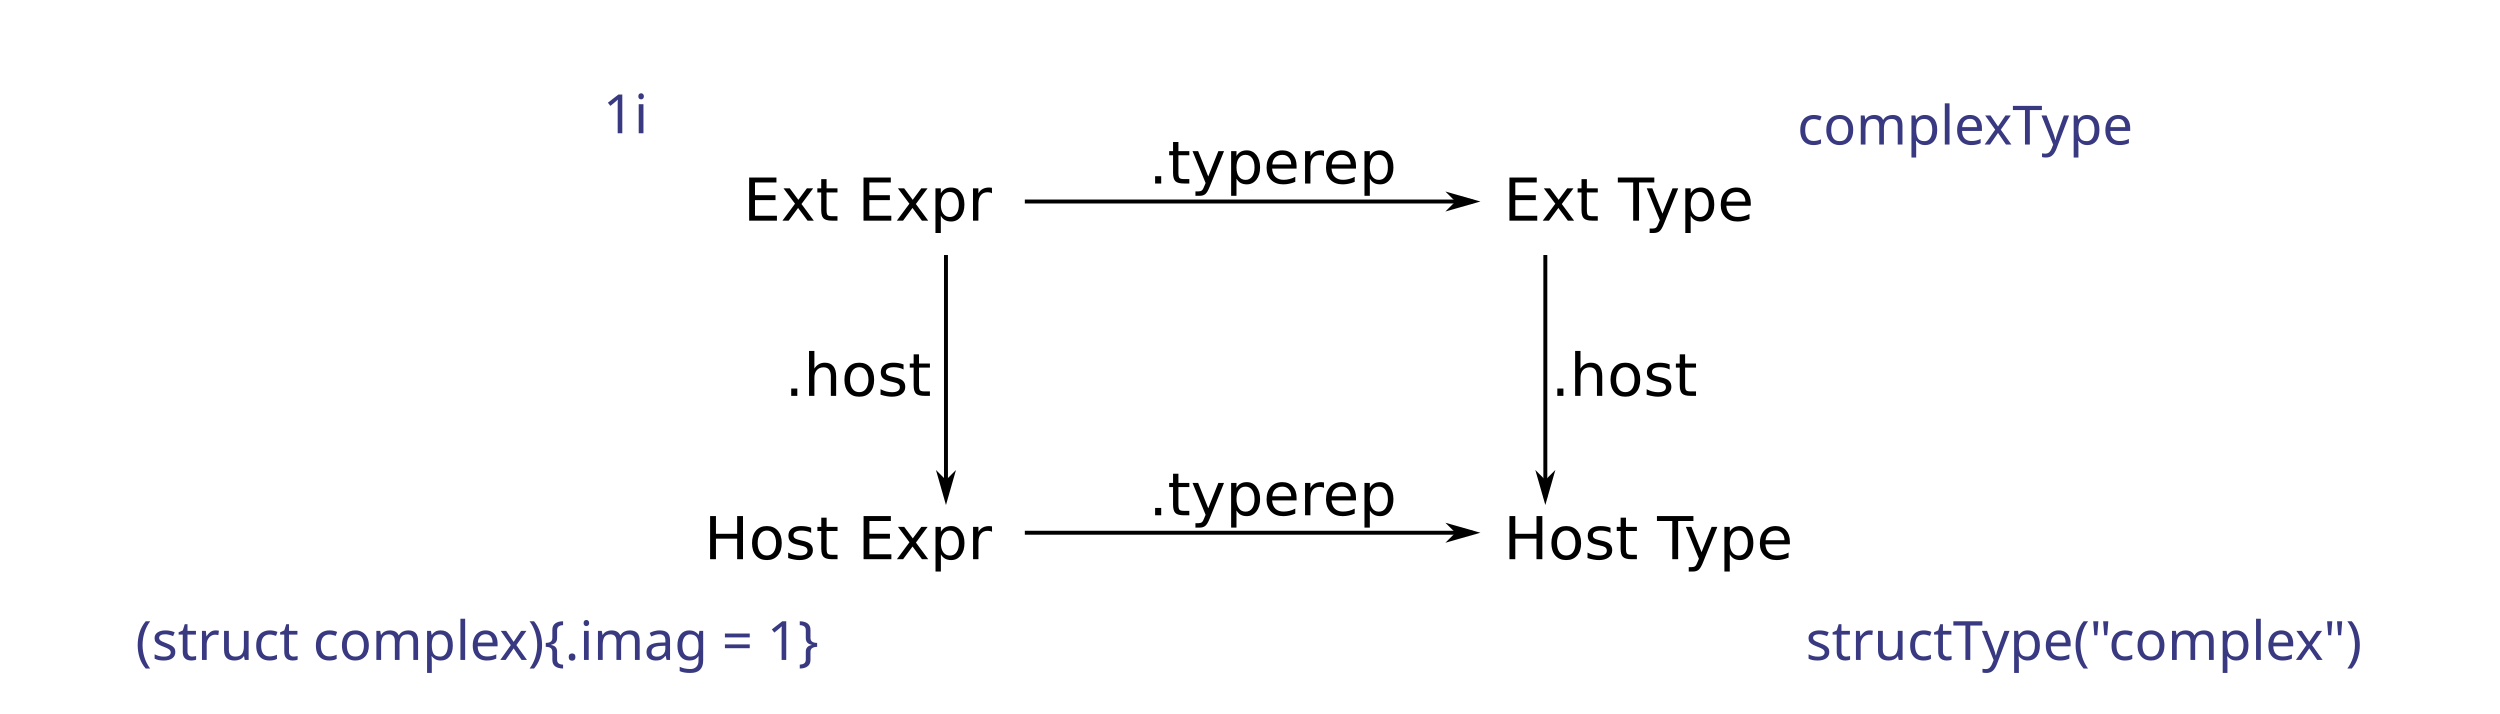
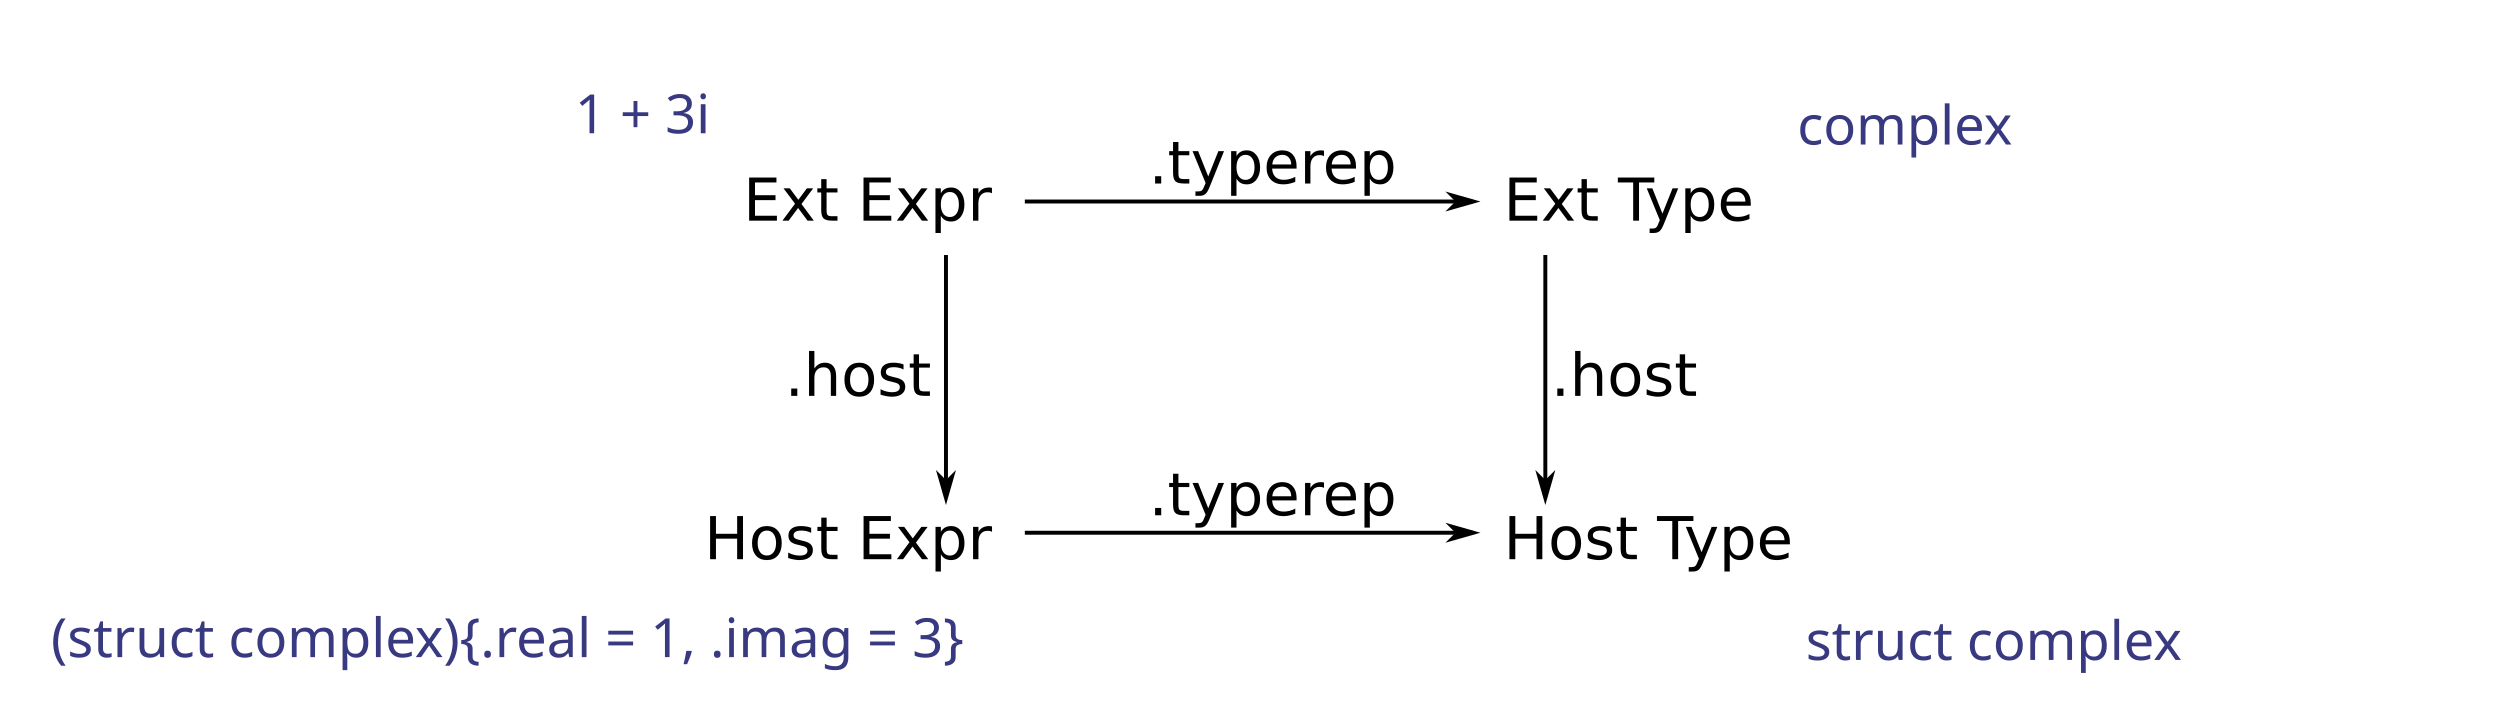
<svg xmlns="http://www.w3.org/2000/svg" width="7.043in" height="2.01in" viewBox="0 0 633.832 180.938" id="svg4232" version="1.1">
  <defs id="defs4234">
    <marker orient="auto" refY="0" refX="0" id="marker18824" style="overflow:visible">
      <path id="path18826" d="M 0,0 5,-5 -12.5,0 5,5 0,0 Z" style="fill:#000000;fill-opacity:1;fill-rule:evenodd;stroke:#000000;stroke-width:1pt;stroke-opacity:1" transform="matrix(-0.4,0,0,-0.4,-4,0)" />
    </marker>
    <marker orient="auto" refY="0" refX="0" id="marker18256" style="overflow:visible">
      <path id="path18258" d="M 0,0 5,-5 -12.5,0 5,5 0,0 Z" style="fill:#000000;fill-opacity:1;fill-rule:evenodd;stroke:#000000;stroke-width:1pt;stroke-opacity:1" transform="matrix(-0.4,0,0,-0.4,-4,0)" />
    </marker>
    <marker orient="auto" refY="0" refX="0" id="marker17700" style="overflow:visible">
      <path id="path17702" d="M 0,0 5,-5 -12.5,0 5,5 0,0 Z" style="fill:#000000;fill-opacity:1;fill-rule:evenodd;stroke:#000000;stroke-width:1pt;stroke-opacity:1" transform="matrix(-0.4,0,0,-0.4,-4,0)" />
    </marker>
    <marker orient="auto" refY="0" refX="0" id="marker17156" style="overflow:visible">
      <path id="path17158" d="M 0,0 5,-5 -12.5,0 5,5 0,0 Z" style="fill:#000000;fill-opacity:1;fill-rule:evenodd;stroke:#000000;stroke-width:1pt;stroke-opacity:1" transform="matrix(-0.4,0,0,-0.4,-4,0)" />
    </marker>
    <marker orient="auto" refY="0" refX="0" id="marker16624" style="overflow:visible">
      <path id="path16626" d="M 0,0 5,-5 -12.5,0 5,5 0,0 Z" style="fill:#000000;fill-opacity:1;fill-rule:evenodd;stroke:#000000;stroke-width:1pt;stroke-opacity:1" transform="matrix(-0.4,0,0,-0.4,-4,0)" />
    </marker>
    <marker orient="auto" refY="0" refX="0" id="marker16104" style="overflow:visible">
      <path id="path16106" d="M 0,0 5,-5 -12.5,0 5,5 0,0 Z" style="fill:#000000;fill-opacity:1;fill-rule:evenodd;stroke:#000000;stroke-width:1pt;stroke-opacity:1" transform="matrix(-0.4,0,0,-0.4,-4,0)" />
    </marker>
    <marker orient="auto" refY="0" refX="0" id="marker15596" style="overflow:visible">
      <path id="path15598" d="M 0,0 5,-5 -12.5,0 5,5 0,0 Z" style="fill:#000000;fill-opacity:1;fill-rule:evenodd;stroke:#000000;stroke-width:1pt;stroke-opacity:1" transform="matrix(-0.4,0,0,-0.4,-4,0)" />
    </marker>
    <marker orient="auto" refY="0" refX="0" id="marker15100" style="overflow:visible">
      <path id="path15102" d="M 0,0 5,-5 -12.5,0 5,5 0,0 Z" style="fill:#000000;fill-opacity:1;fill-rule:evenodd;stroke:#000000;stroke-width:1pt;stroke-opacity:1" transform="matrix(-0.4,0,0,-0.4,-4,0)" />
    </marker>
    <marker orient="auto" refY="0" refX="0" id="marker14616" style="overflow:visible">
      <path id="path14618" d="M 0,0 5,-5 -12.5,0 5,5 0,0 Z" style="fill:#000000;fill-opacity:1;fill-rule:evenodd;stroke:#000000;stroke-width:1pt;stroke-opacity:1" transform="matrix(-0.4,0,0,-0.4,-4,0)" />
    </marker>
    <marker orient="auto" refY="0" refX="0" id="marker14144" style="overflow:visible">
      <path id="path14146" d="M 0,0 5,-5 -12.5,0 5,5 0,0 Z" style="fill:#000000;fill-opacity:1;fill-rule:evenodd;stroke:#000000;stroke-width:1pt;stroke-opacity:1" transform="matrix(-0.4,0,0,-0.4,-4,0)" />
    </marker>
    <marker orient="auto" refY="0" refX="0" id="marker13684" style="overflow:visible">
      <path id="path13686" d="M 0,0 5,-5 -12.5,0 5,5 0,0 Z" style="fill:#000000;fill-opacity:1;fill-rule:evenodd;stroke:#000000;stroke-width:1pt;stroke-opacity:1" transform="matrix(-0.4,0,0,-0.4,-4,0)" />
    </marker>
    <marker orient="auto" refY="0" refX="0" id="marker13236" style="overflow:visible">
      <path id="path13238" d="M 0,0 5,-5 -12.5,0 5,5 0,0 Z" style="fill:#000000;fill-opacity:1;fill-rule:evenodd;stroke:#000000;stroke-width:1pt;stroke-opacity:1" transform="matrix(-0.4,0,0,-0.4,-4,0)" />
    </marker>
    <marker orient="auto" refY="0" refX="0" id="marker12800" style="overflow:visible">
      <path id="path12802" d="M 0,0 5,-5 -12.5,0 5,5 0,0 Z" style="fill:#000000;fill-opacity:1;fill-rule:evenodd;stroke:#000000;stroke-width:1pt;stroke-opacity:1" transform="matrix(-0.4,0,0,-0.4,-4,0)" />
    </marker>
    <marker orient="auto" refY="0" refX="0" id="marker12376" style="overflow:visible">
      <path id="path12378" d="M 0,0 5,-5 -12.5,0 5,5 0,0 Z" style="fill:#000000;fill-opacity:1;fill-rule:evenodd;stroke:#000000;stroke-width:1pt;stroke-opacity:1" transform="matrix(-0.4,0,0,-0.4,-4,0)" />
    </marker>
    <marker orient="auto" refY="0" refX="0" id="marker11964" style="overflow:visible">
      <path id="path11966" d="M 0,0 5,-5 -12.5,0 5,5 0,0 Z" style="fill:#000000;fill-opacity:1;fill-rule:evenodd;stroke:#000000;stroke-width:1pt;stroke-opacity:1" transform="matrix(-0.4,0,0,-0.4,-4,0)" />
    </marker>
    <marker orient="auto" refY="0" refX="0" id="marker11564" style="overflow:visible">
      <path id="path11566" d="M 0,0 5,-5 -12.5,0 5,5 0,0 Z" style="fill:#000000;fill-opacity:1;fill-rule:evenodd;stroke:#000000;stroke-width:1pt;stroke-opacity:1" transform="matrix(-0.4,0,0,-0.4,-4,0)" />
    </marker>
    <marker orient="auto" refY="0" refX="0" id="marker11176" style="overflow:visible">
      <path id="path11178" d="M 0,0 5,-5 -12.5,0 5,5 0,0 Z" style="fill:#000000;fill-opacity:1;fill-rule:evenodd;stroke:#000000;stroke-width:1pt;stroke-opacity:1" transform="matrix(-0.4,0,0,-0.4,-4,0)" />
    </marker>
    <marker orient="auto" refY="0" refX="0" id="marker10800" style="overflow:visible">
      <path id="path10802" d="M 0,0 5,-5 -12.5,0 5,5 0,0 Z" style="fill:#000000;fill-opacity:1;fill-rule:evenodd;stroke:#000000;stroke-width:1pt;stroke-opacity:1" transform="matrix(-0.4,0,0,-0.4,-4,0)" />
    </marker>
    <marker orient="auto" refY="0" refX="0" id="marker10436" style="overflow:visible">
      <path id="path10438" d="M 0,0 5,-5 -12.5,0 5,5 0,0 Z" style="fill:#000000;fill-opacity:1;fill-rule:evenodd;stroke:#000000;stroke-width:1pt;stroke-opacity:1" transform="matrix(-0.4,0,0,-0.4,-4,0)" />
    </marker>
    <marker orient="auto" refY="0" refX="0" id="marker10084" style="overflow:visible">
      <path id="path10086" d="M 0,0 5,-5 -12.5,0 5,5 0,0 Z" style="fill:#000000;fill-opacity:1;fill-rule:evenodd;stroke:#000000;stroke-width:1pt;stroke-opacity:1" transform="matrix(-0.4,0,0,-0.4,-4,0)" />
    </marker>
    <marker orient="auto" refY="0" refX="0" id="marker9744" style="overflow:visible">
      <path id="path9746" d="M 0,0 5,-5 -12.5,0 5,5 0,0 Z" style="fill:#000000;fill-opacity:1;fill-rule:evenodd;stroke:#000000;stroke-width:1pt;stroke-opacity:1" transform="matrix(-0.4,0,0,-0.4,-4,0)" />
    </marker>
    <marker orient="auto" refY="0" refX="0" id="marker9416" style="overflow:visible">
      <path id="path9418" d="M 0,0 5,-5 -12.5,0 5,5 0,0 Z" style="fill:#000000;fill-opacity:1;fill-rule:evenodd;stroke:#000000;stroke-width:1pt;stroke-opacity:1" transform="matrix(-0.4,0,0,-0.4,-4,0)" />
    </marker>
    <marker style="overflow:visible" id="marker9066" refX="0" refY="0" orient="auto">
      <path transform="matrix(-0.4,0,0,-0.4,-4,0)" style="fill:#000000;fill-opacity:1;fill-rule:evenodd;stroke:#000000;stroke-width:1pt;stroke-opacity:1" d="M 0,0 5,-5 -12.5,0 5,5 0,0 Z" id="path9068" />
    </marker>
    <marker style="overflow:visible" id="marker8762" refX="0" refY="0" orient="auto">
      <path transform="matrix(-0.4,0,0,-0.4,-4,0)" style="fill:#000000;fill-opacity:1;fill-rule:evenodd;stroke:#000000;stroke-width:1pt;stroke-opacity:1" d="M 0,0 5,-5 -12.5,0 5,5 0,0 Z" id="path8764" />
    </marker>
    <marker style="overflow:visible" id="marker8470" refX="0" refY="0" orient="auto">
      <path transform="matrix(-0.4,0,0,-0.4,-4,0)" style="fill:#000000;fill-opacity:1;fill-rule:evenodd;stroke:#000000;stroke-width:1pt;stroke-opacity:1" d="M 0,0 5,-5 -12.5,0 5,5 0,0 Z" id="path8472" />
    </marker>
    <marker style="overflow:visible" id="marker8190" refX="0" refY="0" orient="auto">
      <path transform="matrix(-0.4,0,0,-0.4,-4,0)" style="fill:#000000;fill-opacity:1;fill-rule:evenodd;stroke:#000000;stroke-width:1pt;stroke-opacity:1" d="M 0,0 5,-5 -12.5,0 5,5 0,0 Z" id="path8192" />
    </marker>
    <marker style="overflow:visible" id="marker7922" refX="0" refY="0" orient="auto">
      <path transform="matrix(-0.4,0,0,-0.4,-4,0)" style="fill:#000000;fill-opacity:1;fill-rule:evenodd;stroke:#000000;stroke-width:1pt;stroke-opacity:1" d="M 0,0 5,-5 -12.5,0 5,5 0,0 Z" id="path7924" />
    </marker>
    <marker style="overflow:visible" id="marker7666" refX="0" refY="0" orient="auto">
      <path transform="matrix(-0.4,0,0,-0.4,-4,0)" style="fill:#000000;fill-opacity:1;fill-rule:evenodd;stroke:#000000;stroke-width:1pt;stroke-opacity:1" d="M 0,0 5,-5 -12.5,0 5,5 0,0 Z" id="path7668" />
    </marker>
    <marker style="overflow:visible" id="marker7422" refX="0" refY="0" orient="auto">
      <path transform="matrix(-0.4,0,0,-0.4,-4,0)" style="fill:#000000;fill-opacity:1;fill-rule:evenodd;stroke:#000000;stroke-width:1pt;stroke-opacity:1" d="M 0,0 5,-5 -12.5,0 5,5 0,0 Z" id="path7424" />
    </marker>
    <marker style="overflow:visible" id="marker7190" refX="0" refY="0" orient="auto">
      <path transform="matrix(-0.4,0,0,-0.4,-4,0)" style="fill:#000000;fill-opacity:1;fill-rule:evenodd;stroke:#000000;stroke-width:1pt;stroke-opacity:1" d="M 0,0 5,-5 -12.5,0 5,5 0,0 Z" id="path7192" />
    </marker>
    <marker style="overflow:visible" id="marker6970" refX="0" refY="0" orient="auto">
      <path transform="matrix(-0.4,0,0,-0.4,-4,0)" style="fill:#000000;fill-opacity:1;fill-rule:evenodd;stroke:#000000;stroke-width:1pt;stroke-opacity:1" d="M 0,0 5,-5 -12.5,0 5,5 0,0 Z" id="path6972" />
    </marker>
    <marker style="overflow:visible" id="marker6762" refX="0" refY="0" orient="auto">
      <path transform="matrix(-0.4,0,0,-0.4,-4,0)" style="fill:#000000;fill-opacity:1;fill-rule:evenodd;stroke:#000000;stroke-width:1pt;stroke-opacity:1" d="M 0,0 5,-5 -12.5,0 5,5 0,0 Z" id="path6764" />
    </marker>
    <marker style="overflow:visible" id="marker6566" refX="0" refY="0" orient="auto">
      <path transform="matrix(-0.4,0,0,-0.4,-4,0)" style="fill:#000000;fill-opacity:1;fill-rule:evenodd;stroke:#000000;stroke-width:1pt;stroke-opacity:1" d="M 0,0 5,-5 -12.5,0 5,5 0,0 Z" id="path6568" />
    </marker>
    <marker style="overflow:visible" id="marker6382" refX="0" refY="0" orient="auto">
      <path transform="matrix(-0.4,0,0,-0.4,-4,0)" style="fill:#000000;fill-opacity:1;fill-rule:evenodd;stroke:#000000;stroke-width:1pt;stroke-opacity:1" d="M 0,0 5,-5 -12.5,0 5,5 0,0 Z" id="path6384" />
    </marker>
    <marker style="overflow:visible" id="marker6210" refX="0" refY="0" orient="auto">
      <path transform="matrix(-0.4,0,0,-0.4,-4,0)" style="fill:#000000;fill-opacity:1;fill-rule:evenodd;stroke:#000000;stroke-width:1pt;stroke-opacity:1" d="M 0,0 5,-5 -12.5,0 5,5 0,0 Z" id="path6212" />
    </marker>
    <marker style="overflow:visible" id="marker6050" refX="0" refY="0" orient="auto">
      <path transform="matrix(-0.4,0,0,-0.4,-4,0)" style="fill:#000000;fill-opacity:1;fill-rule:evenodd;stroke:#000000;stroke-width:1pt;stroke-opacity:1" d="M 0,0 5,-5 -12.5,0 5,5 0,0 Z" id="path6052" />
    </marker>
    <marker style="overflow:visible" id="marker5902" refX="0" refY="0" orient="auto">
      <path transform="matrix(-0.4,0,0,-0.4,-4,0)" style="fill:#000000;fill-opacity:1;fill-rule:evenodd;stroke:#000000;stroke-width:1pt;stroke-opacity:1" d="M 0,0 5,-5 -12.5,0 5,5 0,0 Z" id="path5904" />
    </marker>
    <marker style="overflow:visible" id="marker5766" refX="0" refY="0" orient="auto">
      <path transform="matrix(-0.4,0,0,-0.4,-4,0)" style="fill:#000000;fill-opacity:1;fill-rule:evenodd;stroke:#000000;stroke-width:1pt;stroke-opacity:1" d="M 0,0 5,-5 -12.5,0 5,5 0,0 Z" id="path5768" />
    </marker>
    <marker style="overflow:visible" id="marker5642" refX="0" refY="0" orient="auto">
      <path transform="matrix(-0.4,0,0,-0.4,-4,0)" style="fill:#000000;fill-opacity:1;fill-rule:evenodd;stroke:#000000;stroke-width:1pt;stroke-opacity:1" d="M 0,0 5,-5 -12.5,0 5,5 0,0 Z" id="path5644" />
    </marker>
    <marker style="overflow:visible" id="marker5530" refX="0" refY="0" orient="auto">
      <path transform="matrix(-0.4,0,0,-0.4,-4,0)" style="fill:#000000;fill-opacity:1;fill-rule:evenodd;stroke:#000000;stroke-width:1pt;stroke-opacity:1" d="M 0,0 5,-5 -12.5,0 5,5 0,0 Z" id="path5532" />
    </marker>
    <marker style="overflow:visible" id="marker5430" refX="0" refY="0" orient="auto">
      <path transform="matrix(-0.4,0,0,-0.4,-4,0)" style="fill:#000000;fill-opacity:1;fill-rule:evenodd;stroke:#000000;stroke-width:1pt;stroke-opacity:1" d="M 0,0 5,-5 -12.5,0 5,5 0,0 Z" id="path5432" />
    </marker>
    <marker style="overflow:visible" id="marker5342" refX="0" refY="0" orient="auto">
      <path transform="matrix(-0.4,0,0,-0.4,-4,0)" style="fill:#000000;fill-opacity:1;fill-rule:evenodd;stroke:#000000;stroke-width:1pt;stroke-opacity:1" d="M 0,0 5,-5 -12.5,0 5,5 0,0 Z" id="path5344" />
    </marker>
    <marker style="overflow:visible" id="marker5266" refX="0" refY="0" orient="auto">
      <path transform="matrix(-0.4,0,0,-0.4,-4,0)" style="fill:#000000;fill-opacity:1;fill-rule:evenodd;stroke:#000000;stroke-width:1pt;stroke-opacity:1" d="M 0,0 5,-5 -12.5,0 5,5 0,0 Z" id="path5268" />
    </marker>
    <marker style="overflow:visible" id="marker5202" refX="0" refY="0" orient="auto">
      <path transform="matrix(-0.4,0,0,-0.4,-4,0)" style="fill:#000000;fill-opacity:1;fill-rule:evenodd;stroke:#000000;stroke-width:1pt;stroke-opacity:1" d="M 0,0 5,-5 -12.5,0 5,5 0,0 Z" id="path5204" />
    </marker>
    <marker style="overflow:visible" id="marker5150" refX="0" refY="0" orient="auto">
      <path transform="matrix(-0.4,0,0,-0.4,-4,0)" style="fill:#000000;fill-opacity:1;fill-rule:evenodd;stroke:#000000;stroke-width:1pt;stroke-opacity:1" d="M 0,0 5,-5 -12.5,0 5,5 0,0 Z" id="path5152" />
    </marker>
    <marker style="overflow:visible" id="marker5110" refX="0" refY="0" orient="auto">
      <path transform="matrix(-0.4,0,0,-0.4,-4,0)" style="fill:#000000;fill-opacity:1;fill-rule:evenodd;stroke:#000000;stroke-width:1pt;stroke-opacity:1" d="M 0,0 5,-5 -12.5,0 5,5 0,0 Z" id="path5112" />
    </marker>
    <marker orient="auto" refY="0" refX="0" id="Arrow1Mend" style="overflow:visible">
      <path id="path4811" d="M 0,0 5,-5 -12.5,0 5,5 0,0 Z" style="fill:#000000;fill-opacity:1;fill-rule:evenodd;stroke:#000000;stroke-width:1pt;stroke-opacity:1" transform="matrix(-0.4,0,0,-0.4,-4,0)" />
    </marker>
  </defs>
  <g id="layer1" transform="translate(96.24212,-875.4014)">
    <text xml:space="preserve" style="font-style:normal;font-weight:normal;font-size:15px;line-height:125%;font-family:'Bitstream Vera Sans';letter-spacing:0px;word-spacing:0px;fill:#000000;fill-opacity:1;stroke:none;stroke-width:1px;stroke-linecap:butt;stroke-linejoin:miter;stroke-opacity:1" x="92.188" y="931.362" id="text4780">
      <tspan id="tspan4782" x="92.188" y="931.362">Ext Expr</tspan>
    </text>
    <text xml:space="preserve" style="font-style:normal;font-weight:normal;font-size:15px;line-height:125%;font-family:'Bitstream Vera Sans';letter-spacing:0px;word-spacing:0px;fill:#000000;fill-opacity:1;stroke:none;stroke-width:1px;stroke-linecap:butt;stroke-linejoin:miter;stroke-opacity:1" x="285" y="931.362" id="text4784">
      <tspan id="tspan4786" x="285" y="931.362">Ext Type</tspan>
    </text>
    <text xml:space="preserve" style="font-style:normal;font-weight:normal;font-size:15px;line-height:125%;font-family:'Bitstream Vera Sans';letter-spacing:0px;word-spacing:0px;fill:#000000;fill-opacity:1;stroke:none;stroke-width:1px;stroke-linecap:butt;stroke-linejoin:miter;stroke-opacity:1" x="82.286" y="1017.219" id="text4788">
      <tspan id="tspan4790" x="82.286" y="1017.219">Host Expr</tspan>
    </text>
    <text xml:space="preserve" style="font-style:normal;font-weight:normal;font-size:15px;line-height:125%;font-family:'Bitstream Vera Sans';letter-spacing:0px;word-spacing:0px;fill:#000000;fill-opacity:1;stroke:none;stroke-width:1px;stroke-linecap:butt;stroke-linejoin:miter;stroke-opacity:1" x="285" y="1017.219" id="text4792">
      <tspan id="tspan4794" x="285" y="1017.219">Host Type</tspan>
    </text>
    <path style="fill:none;fill-rule:evenodd;stroke:#000000;stroke-width:1px;stroke-linecap:butt;stroke-linejoin:miter;stroke-opacity:1;marker-end:url(#Arrow1Mend)" d="m 163.571,926.505 113.571,0" id="path4796" />
    <path id="path5108" d="m 163.571,1010.505 113.571,0" style="fill:none;fill-rule:evenodd;stroke:#000000;stroke-width:1px;stroke-linecap:butt;stroke-linejoin:miter;stroke-opacity:1;marker-end:url(#Arrow1Mend)" />
    <path style="fill:none;fill-rule:evenodd;stroke:#000000;stroke-width:1px;stroke-linecap:butt;stroke-linejoin:miter;stroke-opacity:1;marker-end:url(#marker9066)" d="m 143.571,940.076 0,61.429" id="path9382" />
    <path id="path9414" d="m 295.571,940.076 0,61.429" style="fill:none;fill-rule:evenodd;stroke:#000000;stroke-width:1px;stroke-linecap:butt;stroke-linejoin:miter;stroke-opacity:1;marker-end:url(#marker9066)" />
    <text xml:space="preserve" style="font-style:normal;font-weight:normal;font-size:15px;line-height:125%;font-family:'Bitstream Vera Sans';letter-spacing:0px;word-spacing:0px;fill:#000000;fill-opacity:1;stroke:none;stroke-width:1px;stroke-linecap:butt;stroke-linejoin:miter;stroke-opacity:1" x="195" y="921.934" id="text19404">
      <tspan id="tspan19406" x="195" y="921.934">.typerep</tspan>
    </text>
    <text xml:space="preserve" style="font-style:normal;font-weight:normal;font-size:15px;line-height:125%;font-family:'Bitstream Vera Sans';letter-spacing:0px;word-spacing:0px;fill:#000000;fill-opacity:1;stroke:none;stroke-width:1px;stroke-linecap:butt;stroke-linejoin:miter;stroke-opacity:1" x="195" y="1006.076" id="text19408">
      <tspan id="tspan19410" x="195" y="1006.076">.typerep</tspan>
    </text>
    <text xml:space="preserve" style="font-style:normal;font-weight:normal;font-size:15px;line-height:125%;font-family:'Bitstream Vera Sans';letter-spacing:0px;word-spacing:0px;fill:#000000;fill-opacity:1;stroke:none;stroke-width:1px;stroke-linecap:butt;stroke-linejoin:miter;stroke-opacity:1" x="102.714" y="975.791" id="text19412">
      <tspan id="tspan19414" x="102.714" y="975.791">.host</tspan>
    </text>
    <text xml:space="preserve" style="font-style:normal;font-weight:normal;font-size:15px;line-height:125%;font-family:'Bitstream Vera Sans';letter-spacing:0px;word-spacing:0px;fill:#000000;fill-opacity:1;stroke:none;stroke-width:1px;stroke-linecap:butt;stroke-linejoin:miter;stroke-opacity:1" x="297" y="975.791" id="text19416">
      <tspan id="tspan19418" x="297" y="975.791">.host</tspan>
    </text>
-     <text xml:space="preserve" style="font-style:normal;font-weight:normal;font-size:13.75px;line-height:125%;font-family:sans-serif;letter-spacing:0px;word-spacing:0px;fill:#383980;fill-opacity:1;stroke:none;stroke-width:1px;stroke-linecap:butt;stroke-linejoin:miter;stroke-opacity:1;" x="56.615" y="909.197" id="text4811">
-       <tspan id="tspan4813" x="56.615" y="909.197">1i</tspan>
+     <text xml:space="preserve" style="font-style:normal;font-weight:normal;font-size:13.75px;line-height:125%;font-family:sans-serif;letter-spacing:0px;word-spacing:0px;fill:#383980;fill-opacity:1;stroke:none;stroke-width:1px;stroke-linecap:butt;stroke-linejoin:miter;stroke-opacity:1" x="49.472" y="909.197" id="text4811">
+       <tspan id="tspan4813" x="49.472" y="909.197">1 + 3i</tspan>
    </text>
-     <text xml:space="preserve" style="font-style:normal;font-weight:normal;font-size:13.75px;line-height:125%;font-family:sans-serif;letter-spacing:0px;word-spacing:0px;fill:#383980;fill-opacity:1;stroke:none;stroke-width:1px;stroke-linecap:butt;stroke-linejoin:miter;stroke-opacity:1;" x="-61.956" y="1042.768" id="text4815">
-       <tspan id="tspan4817" x="-61.956" y="1042.768">(struct complex){.imag = 1}</tspan>
+     <text xml:space="preserve" style="font-style:normal;font-weight:normal;font-size:13.75px;line-height:125%;font-family:sans-serif;letter-spacing:0px;word-spacing:0px;fill:#383980;fill-opacity:1;stroke:none;stroke-width:1px;stroke-linecap:butt;stroke-linejoin:miter;stroke-opacity:1" x="-83.385" y="1042.054" id="text4815">
+       <tspan id="tspan4817" x="-83.385" y="1042.054">(struct complex){.real = 1, .imag = 3}</tspan>
    </text>
-     <text xml:space="preserve" style="font-style:normal;font-weight:normal;font-size:13.75px;line-height:125%;font-family:sans-serif;letter-spacing:0px;word-spacing:0px;fill:#383980;fill-opacity:1;stroke:none;stroke-width:1px;stroke-linecap:butt;stroke-linejoin:miter;stroke-opacity:1;" x="359.472" y="912.054" id="text4819">
-       <tspan id="tspan4821" x="359.472" y="912.054">complexType</tspan>
+     <text xml:space="preserve" style="font-style:normal;font-weight:normal;font-size:13.75px;line-height:125%;font-family:sans-serif;letter-spacing:0px;word-spacing:0px;fill:#383980;fill-opacity:1;stroke:none;stroke-width:1px;stroke-linecap:butt;stroke-linejoin:miter;stroke-opacity:1" x="359.472" y="912.054" id="text4819">
+       <tspan id="tspan4821" x="359.472" y="912.054">complex</tspan>
    </text>
-     <text xml:space="preserve" style="font-style:normal;font-weight:normal;font-size:13.75px;line-height:125%;font-family:sans-serif;letter-spacing:0px;word-spacing:0px;fill:#383980;fill-opacity:1;stroke:none;stroke-width:1px;stroke-linecap:butt;stroke-linejoin:miter;stroke-opacity:1;" x="361.615" y="1042.768" id="text4823">
-       <tspan id="tspan4825" x="361.615" y="1042.768">structType("complex")</tspan>
+     <text xml:space="preserve" style="font-style:normal;font-weight:normal;font-size:13.75px;line-height:125%;font-family:sans-serif;letter-spacing:0px;word-spacing:0px;fill:#383980;fill-opacity:1;stroke:none;stroke-width:1px;stroke-linecap:butt;stroke-linejoin:miter;stroke-opacity:1" x="361.615" y="1042.768" id="text4823">
+       <tspan id="tspan4825" x="361.615" y="1042.768">struct complex</tspan>
    </text>
  </g>
</svg>
